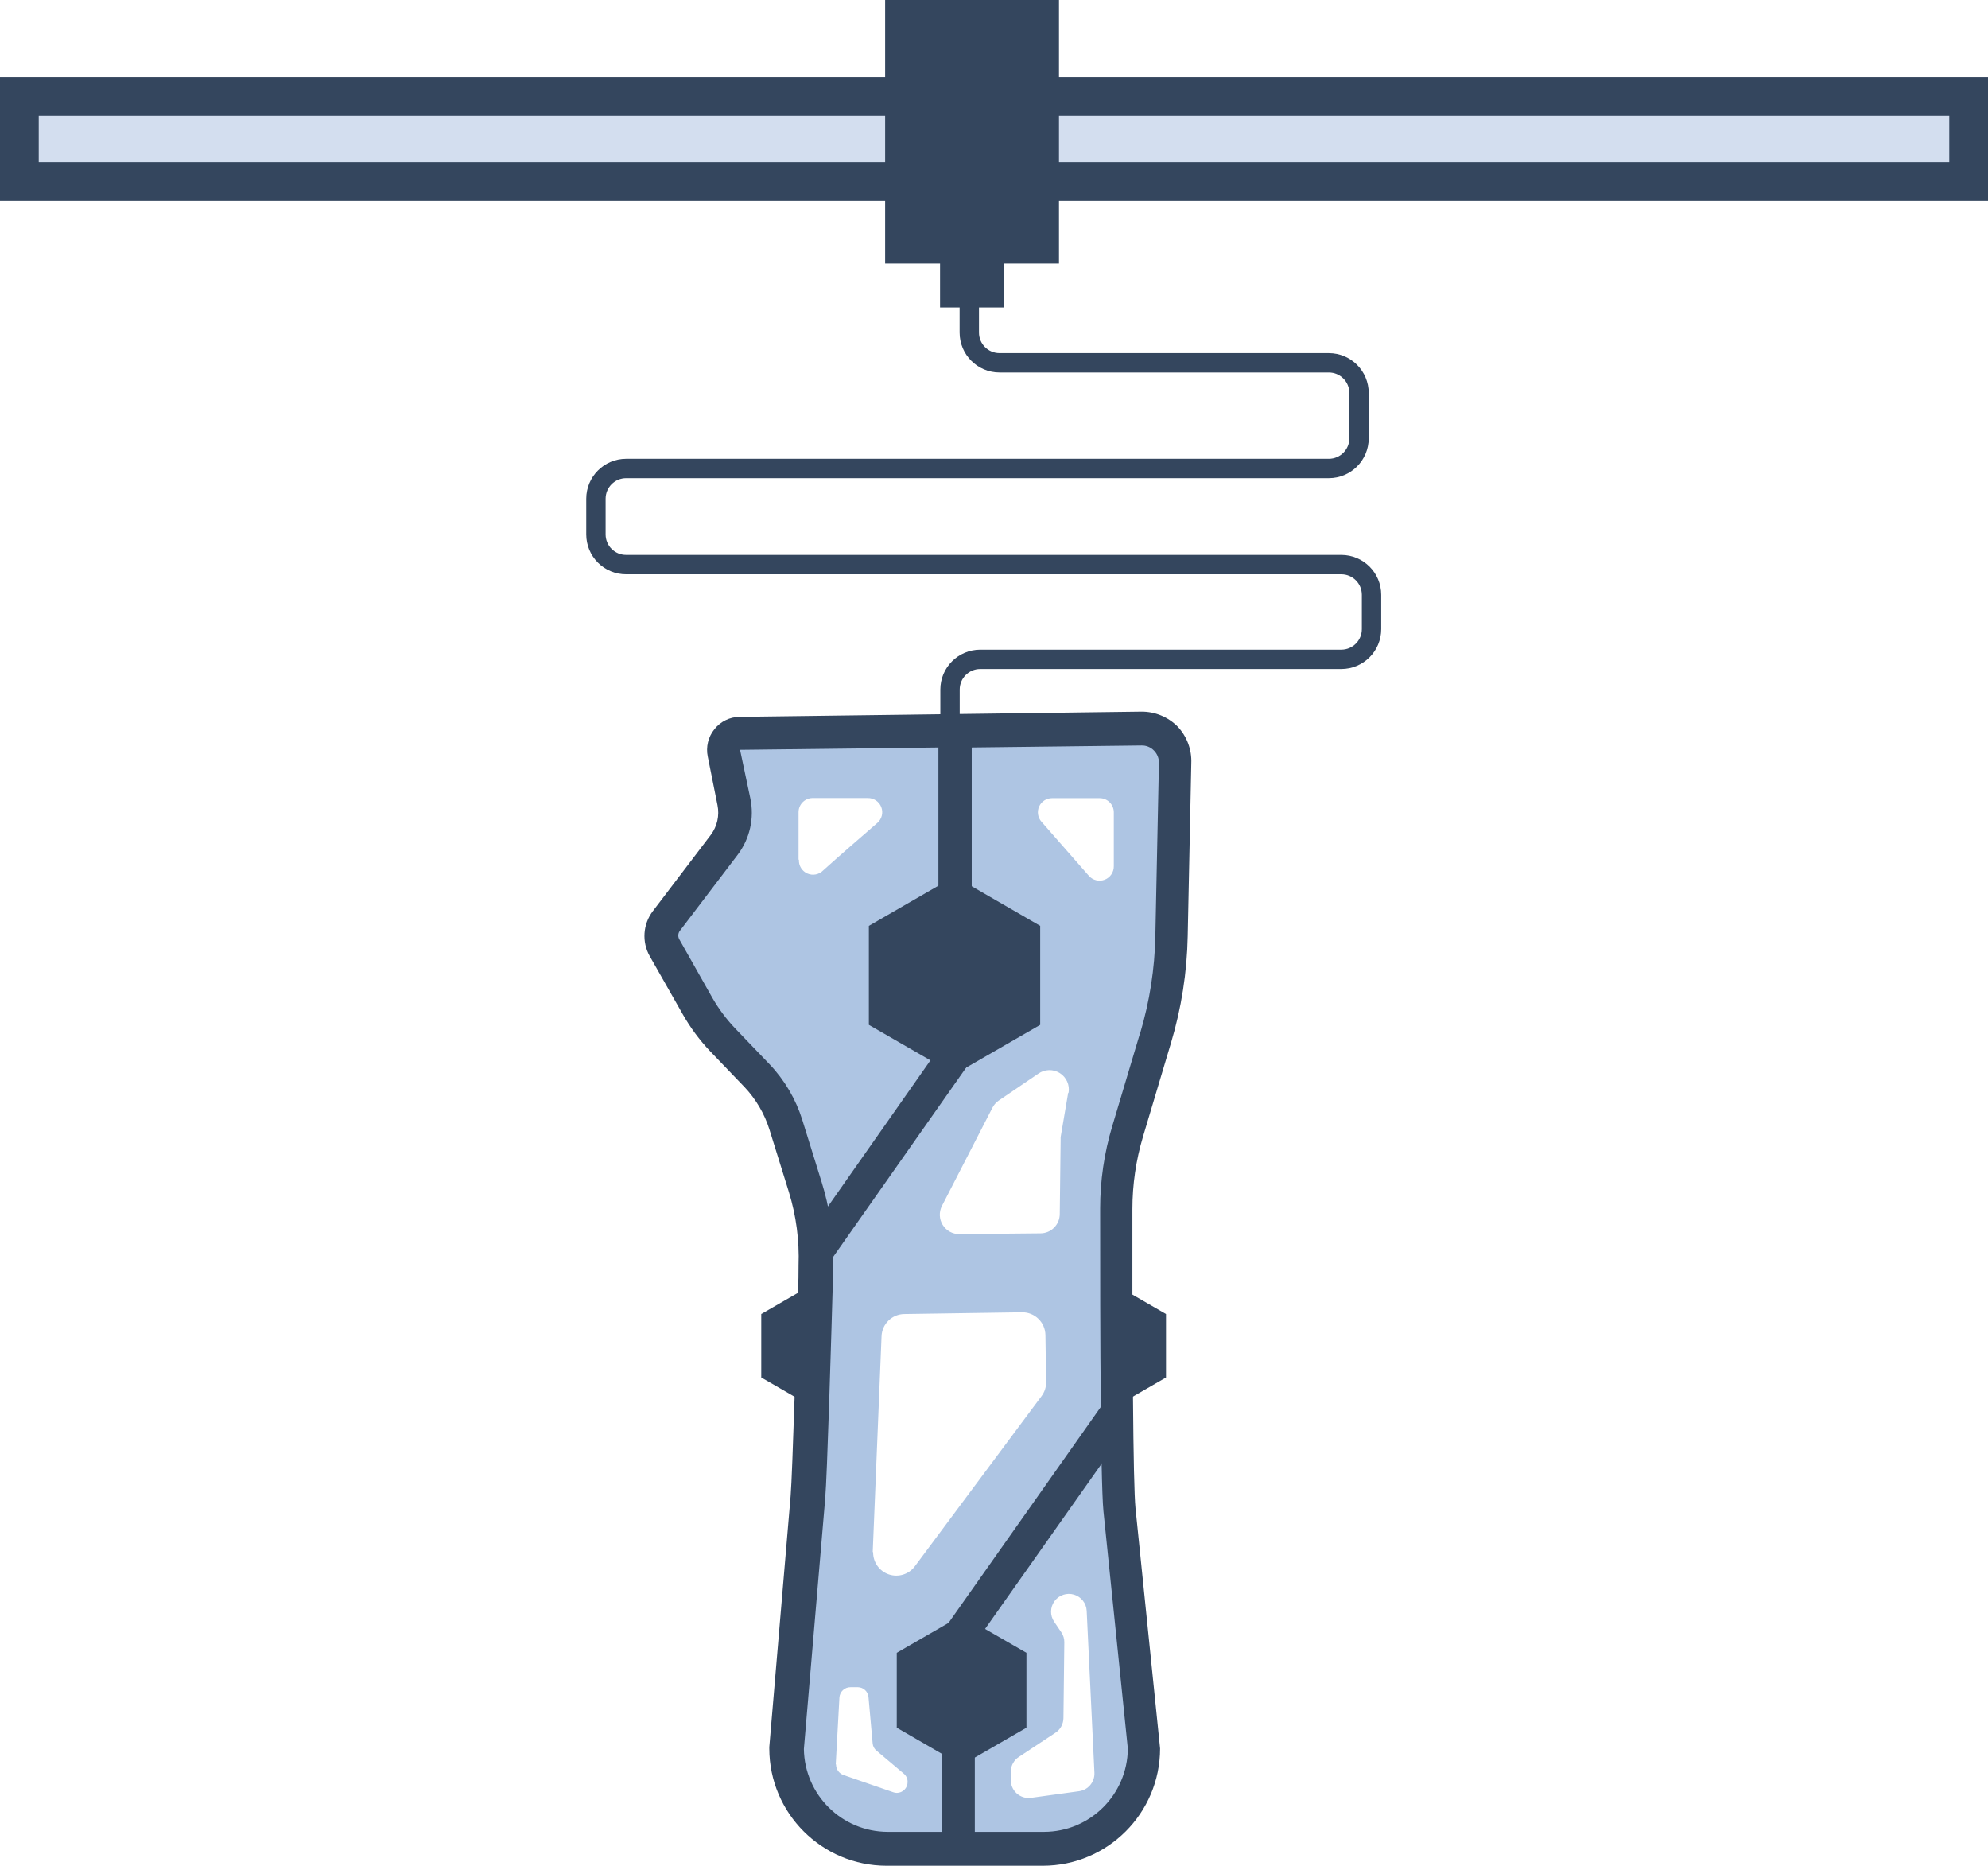
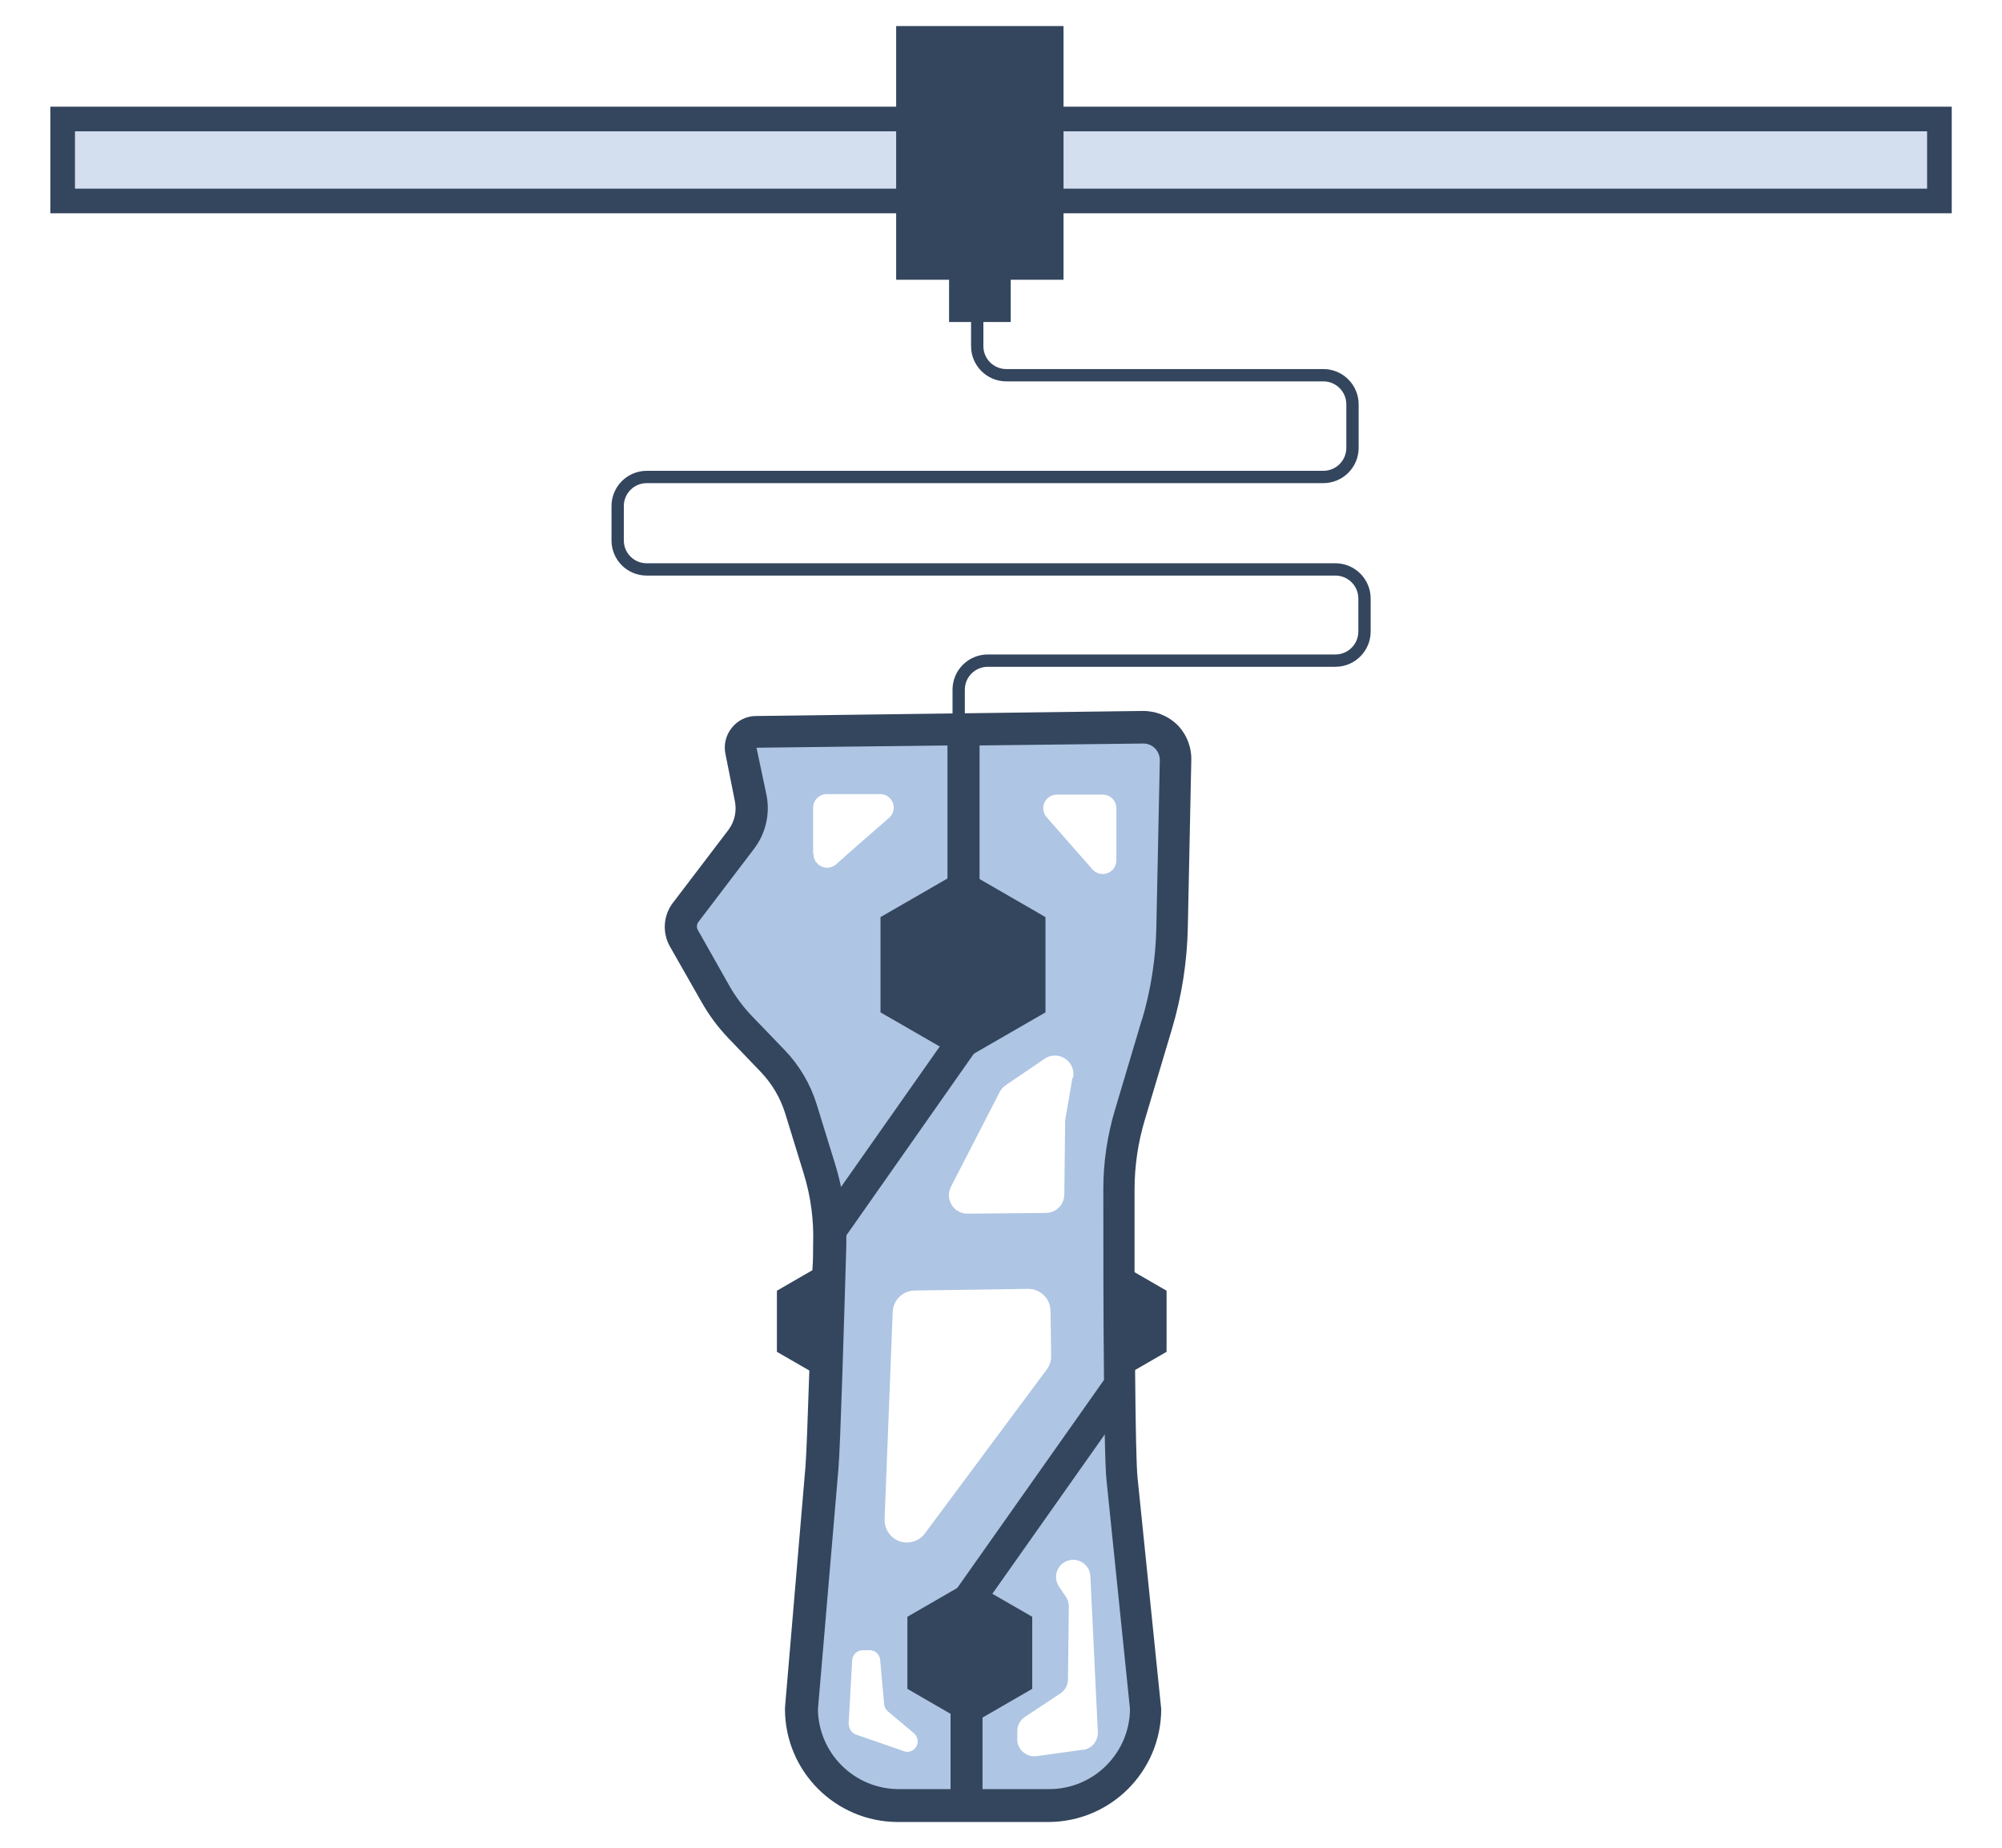
- <svg xmlns="http://www.w3.org/2000/svg" viewBox="0 0 205.26 192.57">
+ <svg xmlns="http://www.w3.org/2000/svg" viewBox="0 0 325 300">
  <defs>
-     <style>.cls-1{fill:#aec5e3;}.cls-2{fill:#34465e;}.cls-3{fill:#d3deef;stroke-width:4px;}.cls-3,.cls-4{stroke:#34465e;stroke-miterlimit:10;}.cls-4{fill:none;stroke-width:2px;}</style>
+     <style>.a{fill:#aec5e3;}.b{fill:#34465e;}.c{fill:#d3deef;stroke-width:4px;}.c,.d{stroke:#34465e;stroke-miterlimit:10;}.d{fill:none;stroke-width:2px;}</style>
  </defs>
-   <g id="Layer_2" data-name="Layer 2">
-     <g id="Layer_1-2" data-name="Layer 1">
-       <path class="cls-1" d="M117.85,75.21l-17.58.21-3.32,0-20.54.24a1.7,1.7,0,0,0-1.65,2l1,5a5.52,5.52,0,0,1-1,4.45l-6,7.9a2.49,2.49,0,0,0-.18,2.74l3.39,6a17.3,17.3,0,0,0,2.57,3.45L78.17,111a12.83,12.83,0,0,1,3,5.07l2,6.45a24.53,24.53,0,0,1,.9,4,26.38,26.38,0,0,1,.22,4.07c0,.55,0,1.13-.05,1.75-.11,3.71-.25,8.57-.4,12.84-.14,4.43-.29,8.21-.38,9.35l-2.2,25.9a10.38,10.38,0,0,0,10.38,10.38h16.15a10.38,10.38,0,0,0,10.38-10.38l-2.53-24.63c-.1-1-.18-3.69-.23-7.14,0-1.13,0-2.34,0-3.62v-.46c0-3.81-.05-8.06-.05-11.91,0-3,0-5.8,0-7.92a27.88,27.88,0,0,1,1.17-8l2.9-9.67A39.59,39.59,0,0,0,121,96.62l.37-17.83A3.51,3.51,0,0,0,117.85,75.21Zm-6.4,109.68-5,.69a1.84,1.84,0,0,1-2.08-1.94l0-.86a1.82,1.82,0,0,1,.82-1.42l3.77-2.49a1.83,1.83,0,0,0,.84-1.51l.09-7.82a1.79,1.79,0,0,0-.32-1.06l-.73-1.08a1.84,1.84,0,1,1,3.36-1.12L113,183A1.84,1.84,0,0,1,111.45,184.89Zm-29-96.15v-4.9A1.46,1.46,0,0,1,84,82.38h5.59a1.46,1.46,0,0,1,1,2.56c-1.76,1.53-4,3.46-5.6,4.91A1.46,1.46,0,0,1,82.49,88.74Zm7.66,71.43.91-22.24a2.38,2.38,0,0,1,2.35-2.29l12.15-.18a2.39,2.39,0,0,1,2.42,2.35l.07,4.84a2.32,2.32,0,0,1-.47,1.46L94.45,161.69a2.39,2.39,0,0,1-4.3-1.43Zm20.18-47.37-.78,4.58,0,.31-.09,7.62a2,2,0,0,1-2,2l-8.35.08a2,2,0,0,1-1.81-2.92l5.2-10.11a2,2,0,0,1,.65-.75l4.09-2.78A2,2,0,0,1,110.33,112.8Zm-24,69.33.38-6.9a1.14,1.14,0,0,1,1.16-1.07l.75,0a1.12,1.12,0,0,1,1.09,1l.43,4.79a1.08,1.08,0,0,0,.4.76l2.81,2.37a1.09,1.09,0,0,1,.4.86,1.12,1.12,0,0,1-1.11,1.13,1,1,0,0,1-.38-.07l-5.17-1.79A1.16,1.16,0,0,1,86.32,182.13ZM115,89.41a1.47,1.47,0,0,1-2.57,1l-4.9-5.59a1.46,1.46,0,0,1,1.1-2.43h4.9A1.46,1.46,0,0,1,115,83.82Z" />
-       <path class="cls-2" d="M121.59,75a5.22,5.22,0,0,0-3.76-1.54L76.39,74a3.34,3.34,0,0,0-2.63,1.28,3.38,3.38,0,0,0-.68,2.83l1,5a3.83,3.83,0,0,1-.69,3.07l-6,7.89a4.24,4.24,0,0,0-.31,4.62l3.41,6a19.66,19.66,0,0,0,2.81,3.8l3.56,3.71a11.32,11.32,0,0,1,2.59,4.41l2,6.43a22.87,22.87,0,0,1,1,7.57c0,.81,0,1.75-.08,2.8-.09,3.14-.21,7.15-.33,10.85-.16,4.76-.31,9-.41,10.18l-2.2,25.9v.15a12.12,12.12,0,0,0,12.1,12.1h16.15a12.12,12.12,0,0,0,12.1-12.1l-2.54-24.81c-.12-1.2-.21-5.22-.26-11.56,0-3,0-6.45-.06-10.39h0v-8.91a26.15,26.15,0,0,1,1.1-7.51l2.89-9.67a41.09,41.09,0,0,0,1.72-11l.37-17.84A5.2,5.2,0,0,0,121.59,75Zm-3.86,31.58-2.89,9.67a29.5,29.5,0,0,0-1.25,8.5c0,5.78,0,13.88.07,20.45,0,2.16,0,4.16.08,5.84.05,2.37.11,4.14.19,4.94l2.52,24.53a8.67,8.67,0,0,1-8.66,8.58H91.64A8.68,8.68,0,0,1,83,180.54l2.2-25.83c.21-2.41.61-16.09.84-24v-.92h0a26.48,26.48,0,0,0-1.2-7.75l-2-6.43a14.69,14.69,0,0,0-3.39-5.76l-3.56-3.71A16.48,16.48,0,0,1,73.55,103l-3.39-6a.81.81,0,0,1,0-.87l6-7.89a7.19,7.19,0,0,0,1.31-5.84l-1.06-5,20.48-.24,3.43,0,17.54-.21a1.72,1.72,0,0,1,1.29.53,1.77,1.77,0,0,1,.51,1.29l-.37,17.84A37.55,37.55,0,0,1,117.73,106.62Z" />
-       <polygon class="cls-2" points="107.4 105.79 98.56 110.89 89.71 105.79 89.71 95.57 98.56 90.46 107.4 95.57 107.4 105.79" />
-       <polygon class="cls-2" points="105.98 178.34 99.28 182.21 92.59 178.34 92.59 170.61 99.28 166.75 105.98 170.61 105.98 178.34" />
-       <polygon class="cls-2" points="114.59 132.43 114.71 132.36 120.39 135.64 120.39 142.19 114.71 145.47 114.59 132.43" />
-       <polygon class="cls-2" points="84.28 145.47 78.6 142.19 78.6 135.64 84.28 132.36 84.28 145.47" />
-       <path class="cls-2" d="M98.61,100.63a1.72,1.72,0,0,1-1.72-1.72v-23a1.72,1.72,0,0,1,3.44,0v23A1.72,1.72,0,0,1,98.61,100.63Z" />
-       <path class="cls-2" d="M98.94,191.35a1.72,1.72,0,0,1-1.72-1.72V176a1.72,1.72,0,1,1,3.43,0v13.63A1.71,1.71,0,0,1,98.94,191.35Z" />
-       <path class="cls-2" d="M99.26,170.33a1.71,1.71,0,0,1-1.4-2.7l15.74-22.32a1.72,1.72,0,0,1,2.81,2l-15.75,22.32A1.7,1.7,0,0,1,99.26,170.33Z" />
-       <path class="cls-2" d="M84.49,130.65a1.71,1.71,0,0,1-1.4-2.7l14.32-20.41a1.72,1.72,0,1,1,2.81,2L85.9,129.92A1.72,1.72,0,0,1,84.49,130.65Z" />
-       <rect class="cls-3" x="2" y="9.97" width="201.26" height="8.79" />
-       <rect class="cls-2" x="91.39" width="17.95" height="27.21" />
-       <rect class="cls-2" x="97.06" y="26.55" width="6.61" height="5.19" />
-       <path class="cls-4" d="M100.08,28.24v6.09a3.12,3.12,0,0,0,3.12,3.12h34a3.12,3.12,0,0,1,3.12,3.12v4.67a3.12,3.12,0,0,1-3.12,3.12H64.65a3.12,3.12,0,0,0-3.12,3.12v3.69a3.11,3.11,0,0,0,3.12,3.11h73.84a3.12,3.12,0,0,1,3.12,3.12v3.54a3.12,3.12,0,0,1-3.12,3.12H101.21a3.12,3.12,0,0,0-3.12,3.12V74" />
-     </g>
-   </g>
+   <path class="a" d="M185.54,118.08l-26.61.32h-5l-31.09.36a2.58,2.58,0,0,0-2.54,2.61,3,3,0,0,0,0,.42l1.51,7.57a8.38,8.38,0,0,1-1.51,6.74l-9.08,12a3.76,3.76,0,0,0-.27,4.15l5.13,9.09a26.07,26.07,0,0,0,3.89,5.22l5.49,5.75a19.29,19.29,0,0,1,4.54,7.68l3,9.76a37,37,0,0,1,1.36,6.05,39.83,39.83,0,0,1,.34,6.17c0,.83,0,1.71-.08,2.64-.17,5.62-.38,13-.6,19.44-.22,6.71-.44,12.43-.58,14.16l-3.33,39.2a15.72,15.72,0,0,0,15.71,15.72h24.45A15.71,15.71,0,0,0,186,277.36h0l-3.83-37.28c-.15-1.52-.27-5.59-.34-10.81v-6.18c0-5.76-.08-12.2-.08-18v-12A42.47,42.47,0,0,1,183.54,181l4.39-14.63a59.85,59.85,0,0,0,2.38-15.84l.56-27a5.32,5.32,0,0,0-5.21-5.42Zm-9.69,166-7.57,1.05a2.8,2.8,0,0,1-3.13-2.39,3.37,3.37,0,0,1,0-.55v-1.3a2.75,2.75,0,0,1,1.25-2.15l5.7-3.77a2.75,2.75,0,0,0,1.27-2.28l.14-11.84a2.79,2.79,0,0,0-.48-1.61l-1.11-1.63a2.79,2.79,0,1,1,5.09-1.7l1.21,25.31A2.79,2.79,0,0,1,175.85,284.11ZM132,138.56v-7.41a2.22,2.22,0,0,1,2.21-2.22h8.6a2.2,2.2,0,0,1,1.51,3.87c-2.66,2.32-6.05,5.24-8.47,7.43a2.2,2.2,0,0,1-3.13,0,2.18,2.18,0,0,1-.66-1.71Zm11.6,108.13L144.92,213a3.61,3.61,0,0,1,3.56-3.47l18.39-.27a3.61,3.61,0,0,1,3.67,3.56l.1,7.32a3.5,3.5,0,0,1-.71,2.21L150.12,249a3.62,3.62,0,0,1-6.51-2.16ZM174.1,175l-1.19,6.93v.47l-.13,11.53a3,3,0,0,1-3,3l-12.64.12a3,3,0,0,1-2.74-4.42l7.87-15.3a3,3,0,0,1,1-1.14l6.19-4.21a3,3,0,0,1,4.74,3Zm-36.34,105,.58-10.45a1.73,1.73,0,0,1,1.76-1.62h1.13a1.7,1.7,0,0,1,1.65,1.52l.65,7.25a1.68,1.68,0,0,0,.61,1.15l4.25,3.58a1.71,1.71,0,0,1-1.07,3h0a1.62,1.62,0,0,1-.58-.11l-7.82-2.71a1.76,1.76,0,0,1-1.11-1.63Zm43.47-140.36a2.22,2.22,0,0,1-3.89,1.51l-7.42-8.46a2.21,2.21,0,0,1,.18-3.12,2.25,2.25,0,0,1,1.48-.56H179a2.22,2.22,0,0,1,2.23,2.17Z" />
+   <path class="b" d="M191.2,117.76a7.93,7.93,0,0,0-5.69-2.33l-62.73.82a5,5,0,0,0-4,1.94,5.08,5.08,0,0,0-1,4.28l1.51,7.57a5.84,5.84,0,0,1-1,4.65l-9.09,11.94a6.45,6.45,0,0,0-.47,7l5.17,9.08a29.9,29.9,0,0,0,4.25,5.75l5.39,5.62a17.08,17.08,0,0,1,3.92,6.67l3,9.74A34.7,34.7,0,0,1,132,202c0,1.22,0,2.65-.12,4.23-.14,4.76-.32,10.83-.5,16.43-.24,7.2-.47,13.62-.62,15.41l-3.33,39.21v.22a18.36,18.36,0,0,0,18.32,18.32h24.44a18.36,18.36,0,0,0,18.32-18.32l-3.84-37.55c-.19-1.82-.32-7.91-.4-17.5,0-4.54,0-9.77-.09-15.73h0V193.18a39.46,39.46,0,0,1,1.67-11.37l4.37-14.64a62.15,62.15,0,0,0,2.61-16.65l.56-27A7.92,7.92,0,0,0,191.2,117.76Zm-5.84,47.81L181,180.21a44.85,44.85,0,0,0-1.89,12.87c0,8.74,0,21,.11,30.95,0,3.27,0,6.3.12,8.84.07,3.59.16,6.27.29,7.48l3.81,37.13a13.12,13.12,0,0,1-13.11,13H145.86a13.14,13.14,0,0,1-13.08-12.94l3.33-39.1c.32-3.65.93-24.36,1.28-36.33v-1.4h0A40.28,40.28,0,0,0,135.57,189l-3-9.73a22.23,22.23,0,0,0-5.13-8.72L122,164.9a25,25,0,0,1-3.54-4.75l-5.13-9.08a1.21,1.21,0,0,1,0-1.32l9.08-11.94a10.89,10.89,0,0,0,2-8.84l-1.6-7.57,31-.37H159l26.56-.31a2.61,2.61,0,0,1,1.95.8,2.68,2.68,0,0,1,.77,2l-.56,27a56.8,56.8,0,0,1-2.36,15.15Z" />
+   <polygon class="b" points="169.72 164.37 156.34 172.09 142.94 164.37 142.94 148.9 156.34 141.17 169.72 148.9 169.72 164.37" />
+   <polygon class="b" points="167.57 274.2 157.43 280.06 147.3 274.2 147.3 262.5 157.43 256.65 167.57 262.5 167.57 274.2" />
+   <polygon class="b" points="180.6 204.7 180.79 204.59 189.38 209.56 189.38 219.48 180.79 224.44 180.6 204.7" />
+   <polygon class="b" points="134.72 224.44 126.12 219.48 126.12 209.56 134.72 204.59 134.72 224.44" />
+   <path class="b" d="M156.41,156.56a2.6,2.6,0,0,1-2.6-2.6h0V119.14a2.61,2.61,0,0,1,5.21,0V154a2.6,2.6,0,0,1-2.61,2.6Z" />
+   <path class="b" d="M156.91,293.89a2.6,2.6,0,0,1-2.6-2.6h0V270.66a2.6,2.6,0,1,1,5.19-.4,2.67,2.67,0,0,1,0,.4v20.63a2.58,2.58,0,0,1-2.57,2.6Z" />
+   <path class="b" d="M157.4,262.07a2.58,2.58,0,0,1-2.12-4.08l23.83-33.79a2.61,2.61,0,0,1,4.25,3L159.52,261A2.54,2.54,0,0,1,157.4,262.07Z" />
+   <path class="b" d="M135,202a2.6,2.6,0,0,1-2.6-2.58,2.63,2.63,0,0,1,.48-1.51L154.6,167a2.61,2.61,0,1,1,4.25,3h0L137.17,200.9A2.58,2.58,0,0,1,135,202Z" />
+   <rect class="c" x="10.17" y="19.32" width="304.67" height="13.31" />
+   <rect class="b" x="145.48" y="4.23" width="27.17" height="41.19" />
+   <rect class="b" x="154.07" y="44.42" width="10.01" height="7.86" />
+   <path class="d" d="M158.64,47V56.2a4.72,4.72,0,0,0,4.72,4.72h51.47a4.73,4.73,0,0,1,4.73,4.72v7.07a4.73,4.73,0,0,1-4.73,4.73H105a4.72,4.72,0,0,0-4.73,4.72v5.59a4.7,4.7,0,0,0,4.71,4.7H216.78a4.73,4.73,0,0,1,4.73,4.73v5.35a4.73,4.73,0,0,1-4.73,4.73H160.35a4.72,4.72,0,0,0-4.72,4.72h0v4.27" />
</svg>
